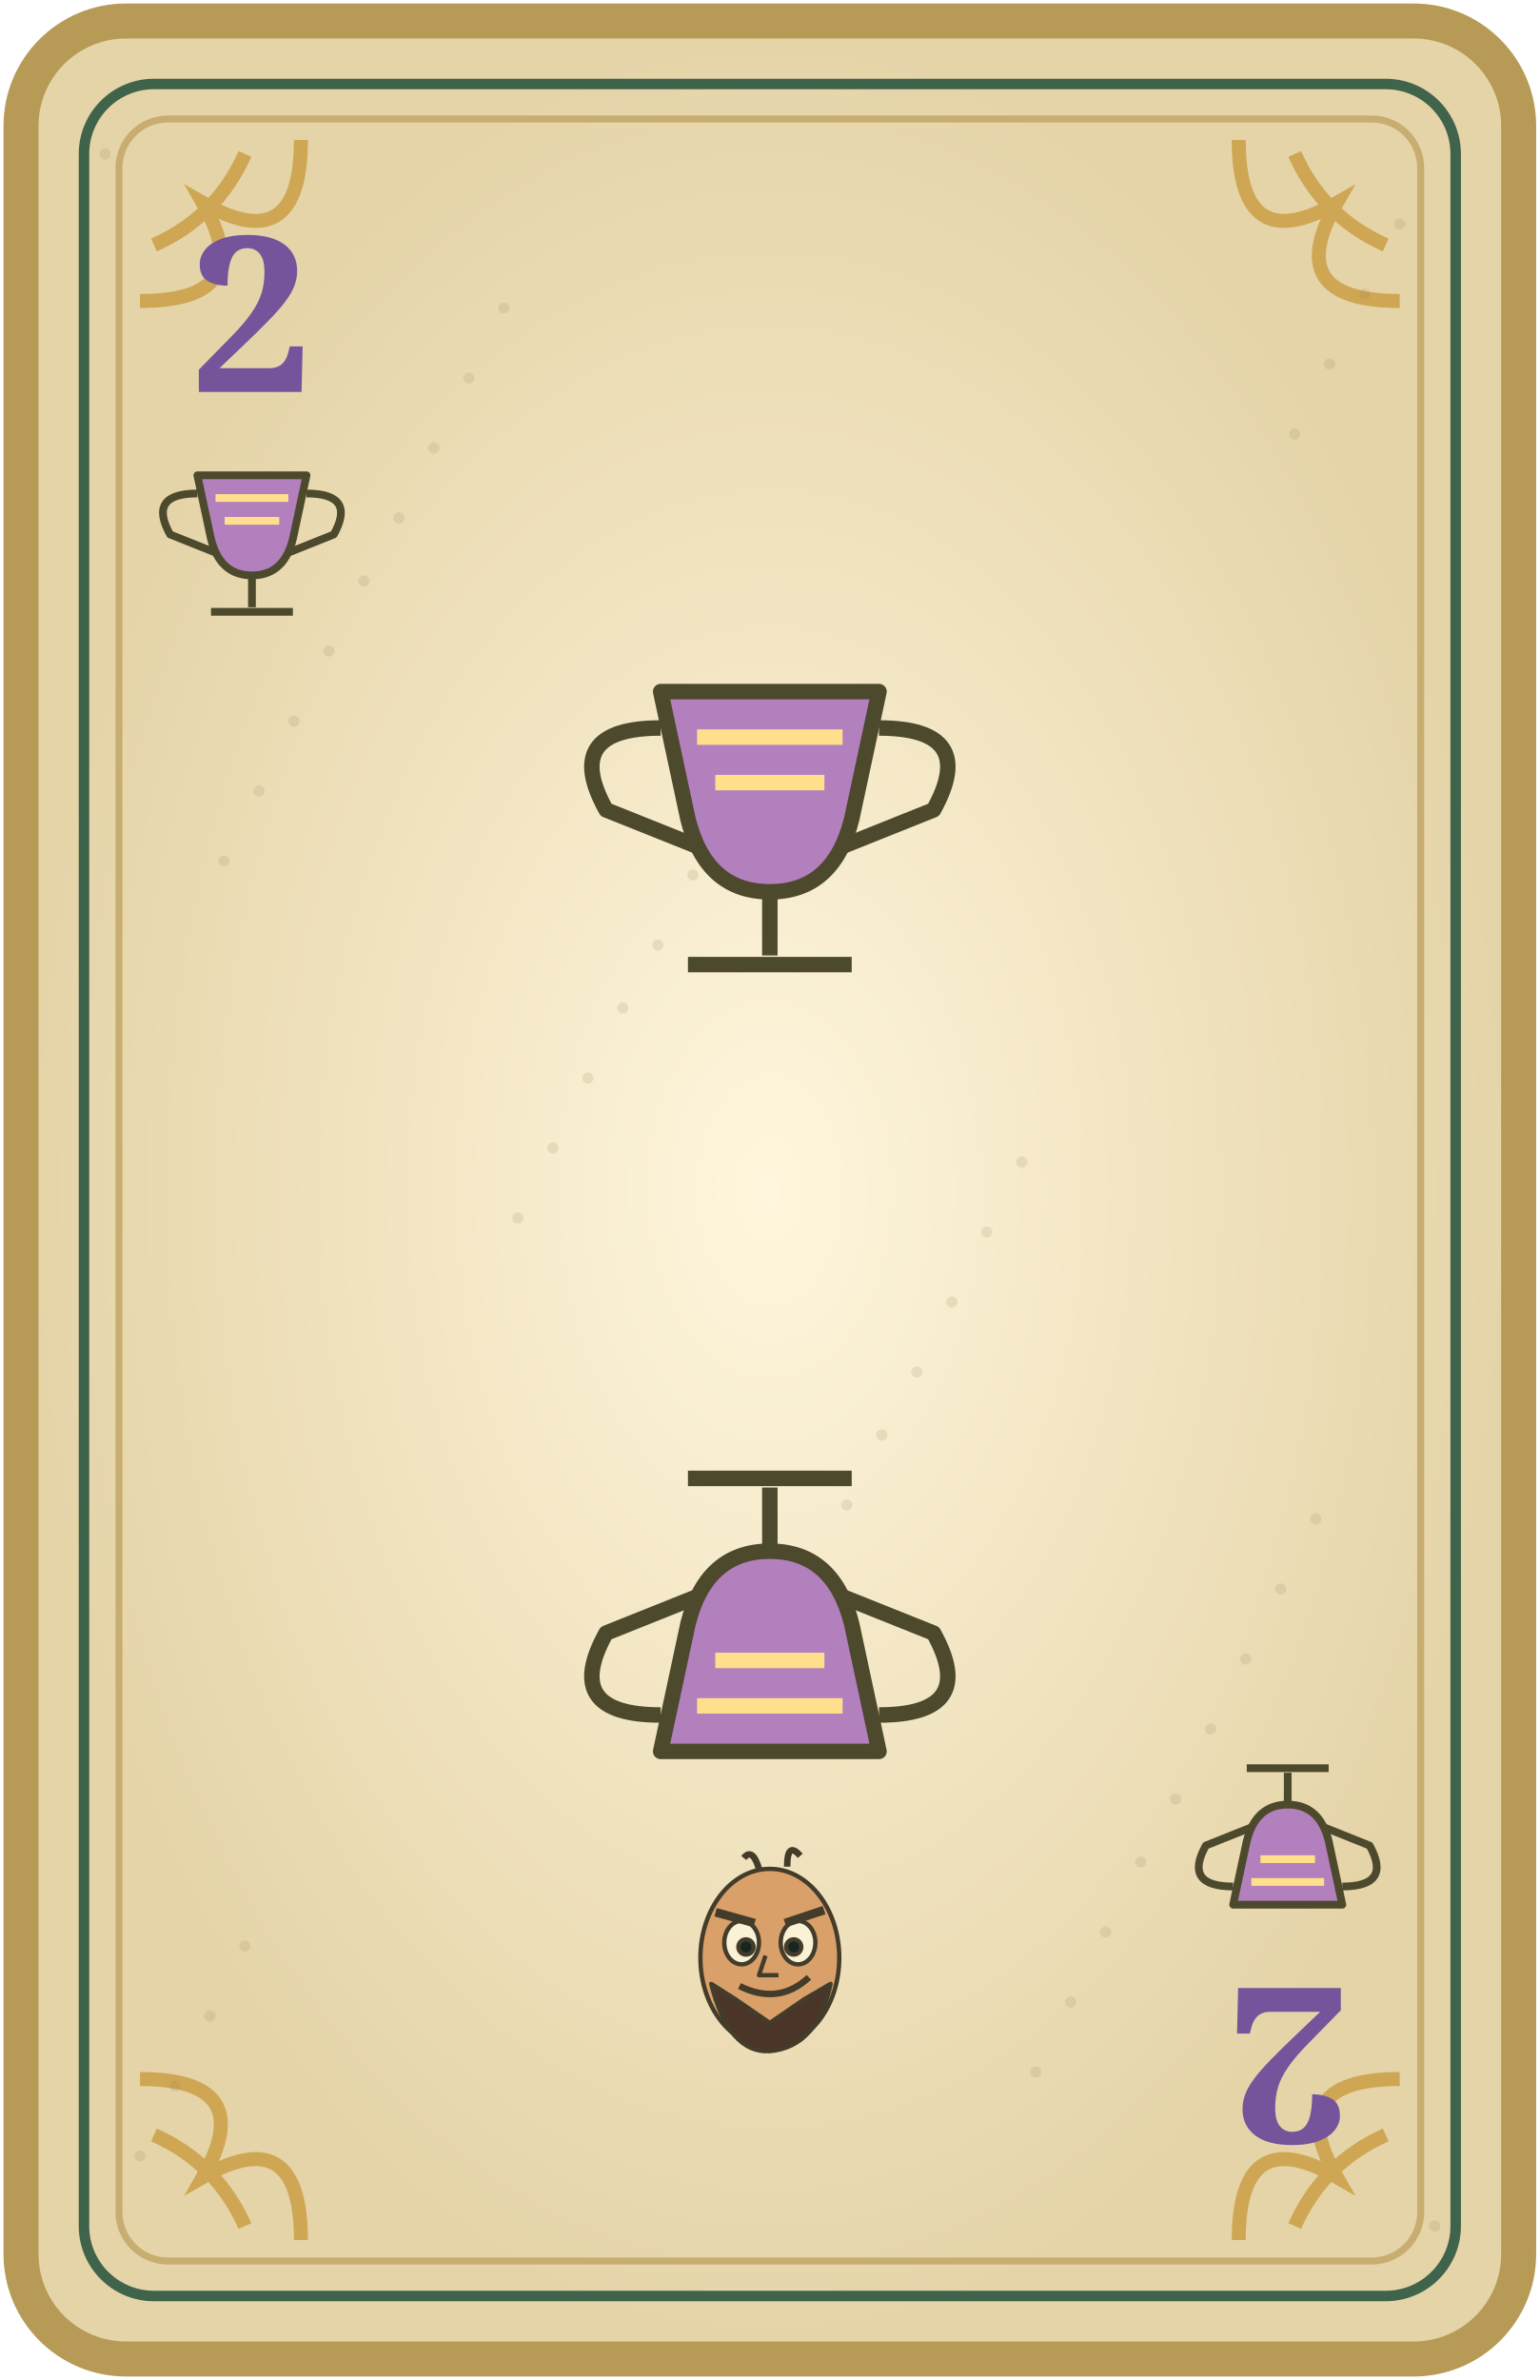
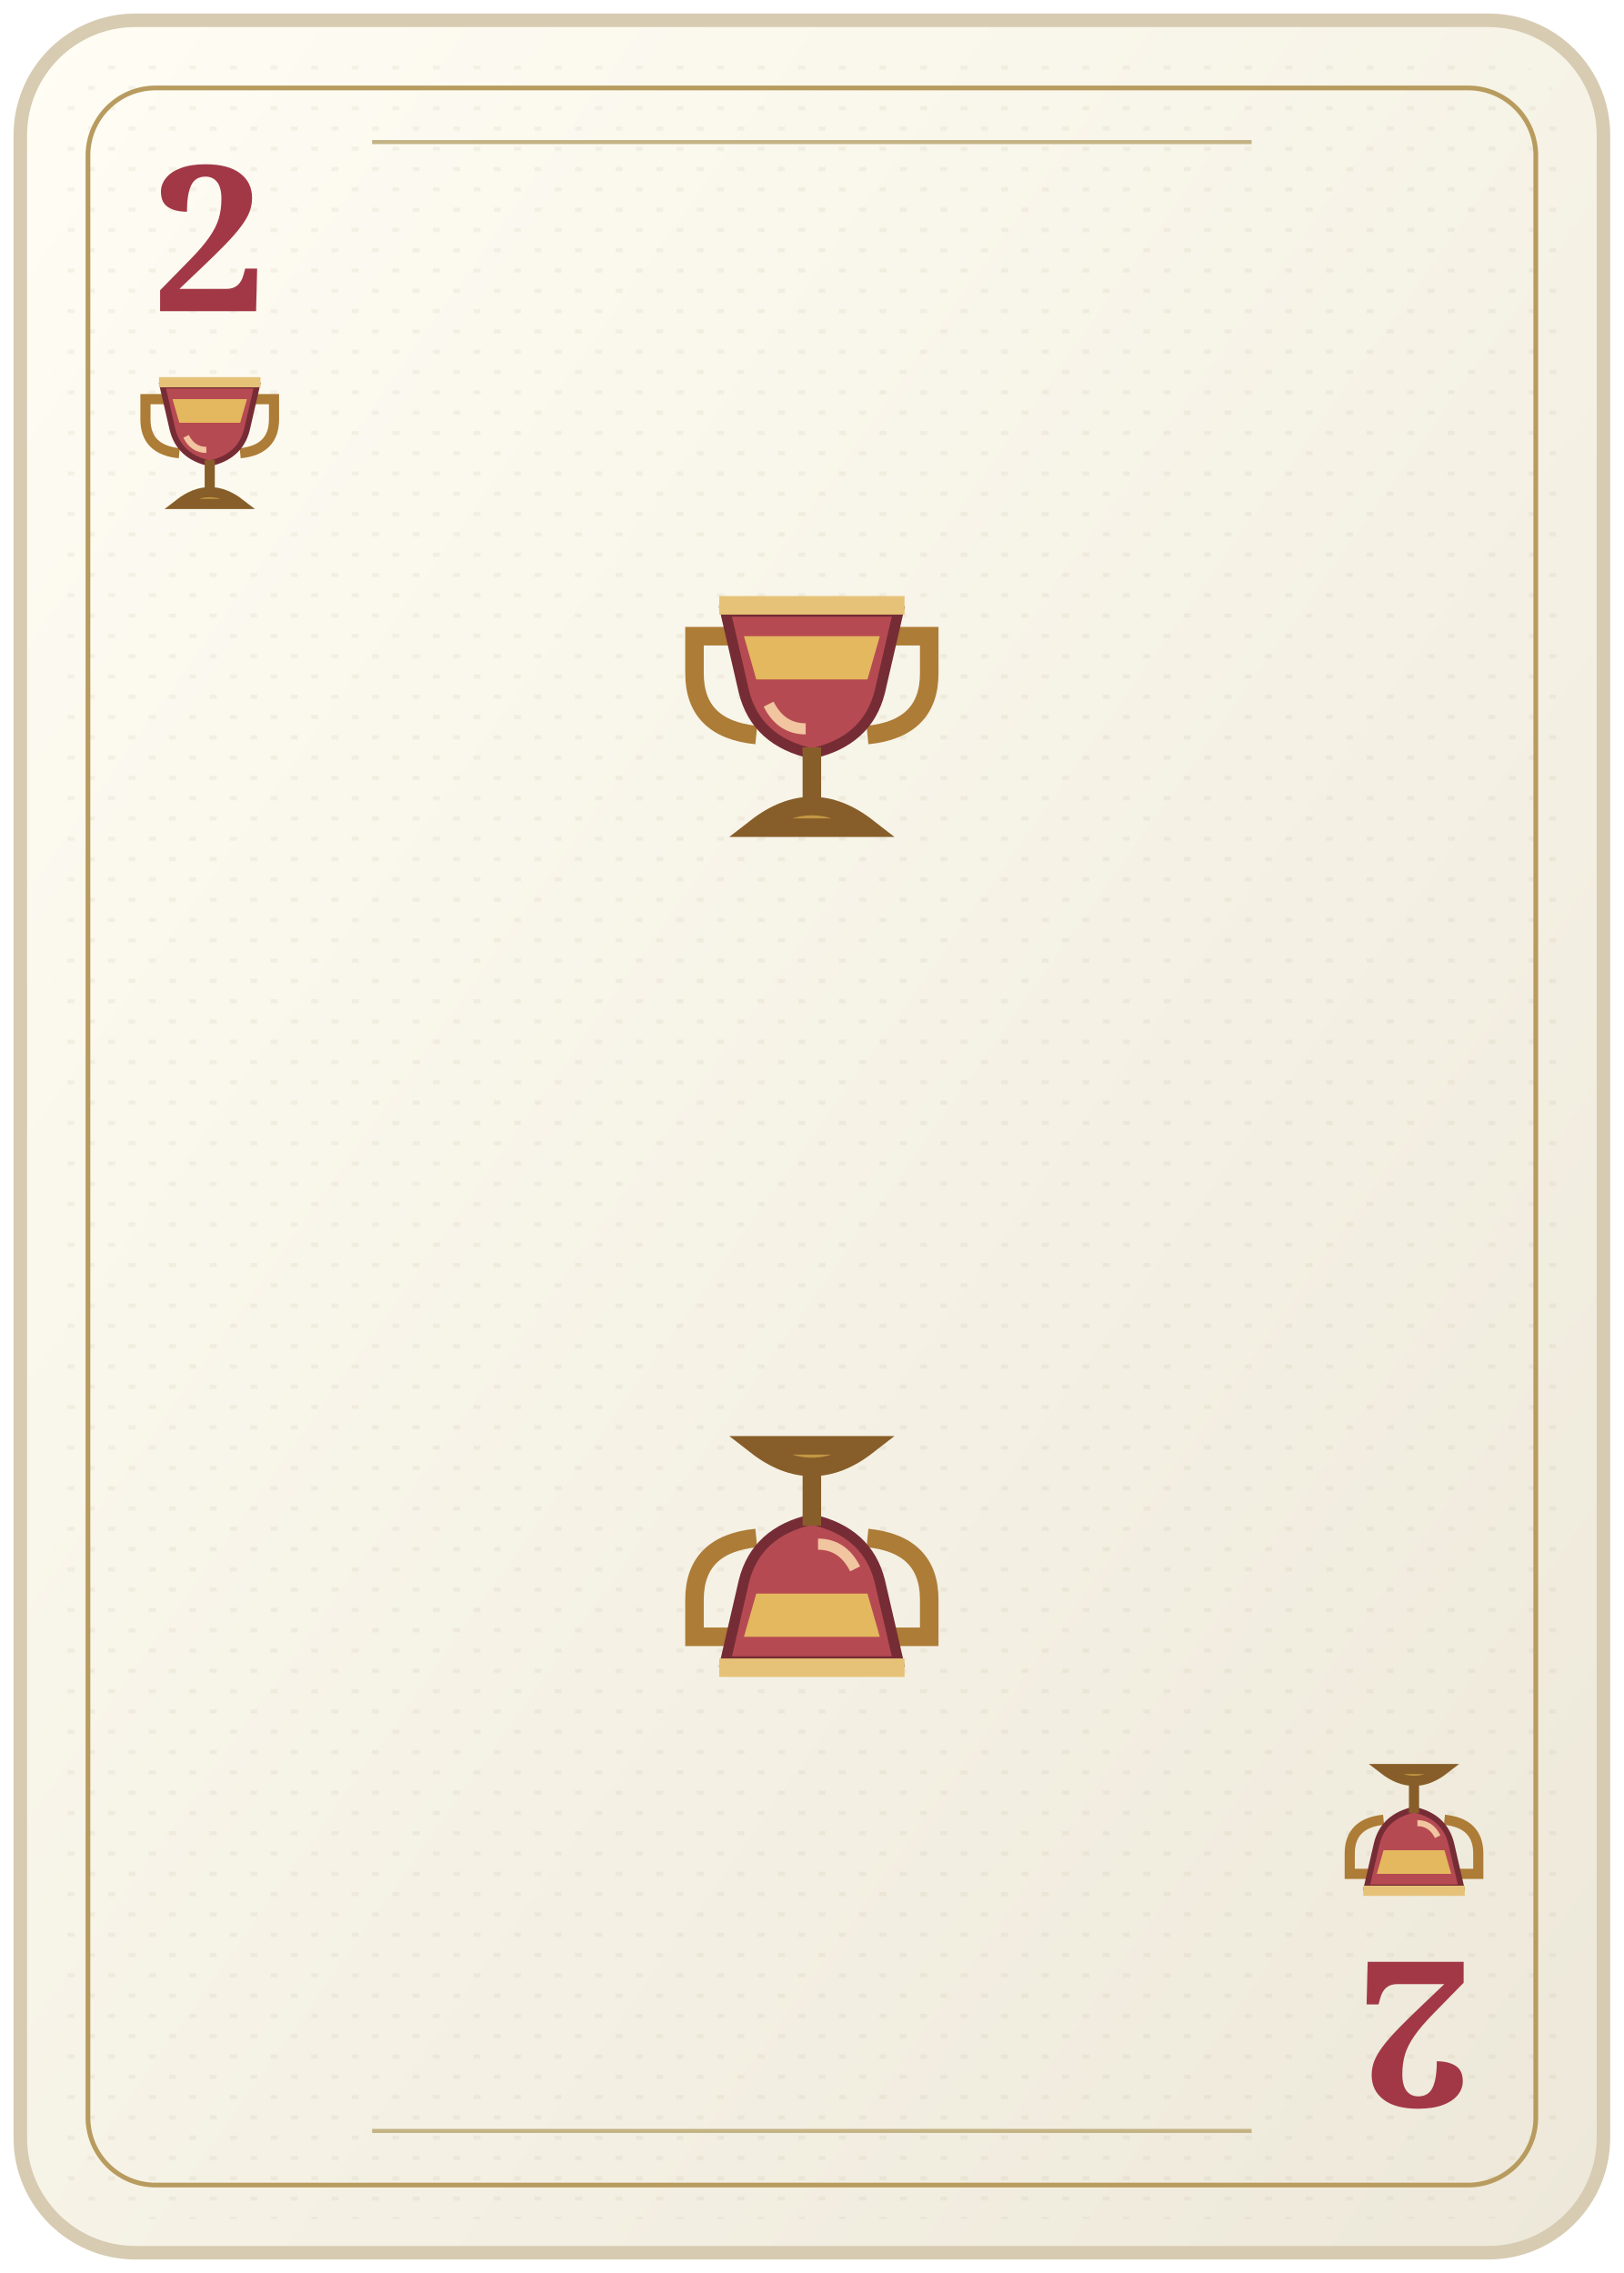
- <svg xmlns="http://www.w3.org/2000/svg" width="220" height="340" viewBox="0 0 220 340">
+ <svg xmlns="http://www.w3.org/2000/svg" width="240" height="336" viewBox="0 0 240 336">
  <defs>
-     <radialGradient id="paper">
-       <stop stop-color="#fff6dd" />
-       <stop offset="1" stop-color="#e5d4a8" />
-     </radialGradient>
-     <radialGradient id="felt">
-       <stop stop-color="#175a46" />
-       <stop offset="1" stop-color="#092f28" />
-     </radialGradient>
+     <linearGradient id="paper" x2="1" y2="1">
+       <stop stop-color="#fffdf4" />
+       <stop offset="1" stop-color="#ede8d9" />
+     </linearGradient>
+     <linearGradient id="foil" x2="1" y2="1">
+       <stop stop-color="#e6ce8b" />
+       <stop offset=".5" stop-color="#b89b5e" />
+       <stop offset="1" stop-color="#dfc583" />
+     </linearGradient>
+     <pattern id="grain" width="6" height="6" patternUnits="userSpaceOnUse">
+       <path d="M1 1h1M4 4h1" stroke="#a89570" opacity=".10" stroke-width=".6" />
+     </pattern>
+     <clipPath id="portrait">
+       <rect x="49" y="66" width="142" height="204" rx="30" />
+     </clipPath>
  </defs>
-   <rect x="3" y="3" width="214" height="334" rx="15" fill="url(#paper)" stroke="#b69a56" stroke-width="5" />
-   <rect x="12" y="12" width="196" height="316" rx="10" fill="none" stroke="#40634b" stroke-width="1.5" />
-   <rect x="17" y="17" width="186" height="306" rx="7" fill="none" stroke="#c8ad71" />
-   <path d="M0 23Q17 23 9 9Q23 17 23 0M2 15Q11 11 15 2" transform="translate(20 20) rotate(0)" fill="none" stroke="#cfa653" stroke-width="2" />
-   <path d="M0 23Q17 23 9 9Q23 17 23 0M2 15Q11 11 15 2" transform="translate(200 320) rotate(180)" fill="none" stroke="#cfa653" stroke-width="2" />
-   <path d="M0 23Q17 23 9 9Q23 17 23 0M2 15Q11 11 15 2" transform="translate(200 20) rotate(90)" fill="none" stroke="#cfa653" stroke-width="2" />
-   <path d="M0 23Q17 23 9 9Q23 17 23 0M2 15Q11 11 15 2" transform="translate(20 320) rotate(270)" fill="none" stroke="#cfa653" stroke-width="2" />
-   <circle cx="15" cy="22" r=".8" fill="#927951" opacity=".16" />
-   <circle cx="205" cy="318" r=".8" fill="#927951" opacity=".16" />
-   <circle cx="52" cy="83" r=".8" fill="#927951" opacity=".16" />
-   <circle cx="168" cy="257" r=".8" fill="#927951" opacity=".16" />
-   <circle cx="89" cy="144" r=".8" fill="#927951" opacity=".16" />
-   <circle cx="131" cy="196" r=".8" fill="#927951" opacity=".16" />
-   <circle cx="126" cy="205" r=".8" fill="#927951" opacity=".16" />
-   <circle cx="94" cy="135" r=".8" fill="#927951" opacity=".16" />
-   <circle cx="163" cy="266" r=".8" fill="#927951" opacity=".16" />
-   <circle cx="57" cy="74" r=".8" fill="#927951" opacity=".16" />
-   <circle cx="200" cy="32" r=".8" fill="#927951" opacity=".16" />
-   <circle cx="20" cy="308" r=".8" fill="#927951" opacity=".16" />
-   <circle cx="47" cy="93" r=".8" fill="#927951" opacity=".16" />
-   <circle cx="173" cy="247" r=".8" fill="#927951" opacity=".16" />
-   <circle cx="84" cy="154" r=".8" fill="#927951" opacity=".16" />
-   <circle cx="136" cy="186" r=".8" fill="#927951" opacity=".16" />
-   <circle cx="121" cy="215" r=".8" fill="#927951" opacity=".16" />
-   <circle cx="99" cy="125" r=".8" fill="#927951" opacity=".16" />
-   <circle cx="158" cy="276" r=".8" fill="#927951" opacity=".16" />
-   <circle cx="62" cy="64" r=".8" fill="#927951" opacity=".16" />
-   <circle cx="195" cy="42" r=".8" fill="#927951" opacity=".16" />
-   <circle cx="25" cy="298" r=".8" fill="#927951" opacity=".16" />
-   <circle cx="42" cy="103" r=".8" fill="#927951" opacity=".16" />
-   <circle cx="178" cy="237" r=".8" fill="#927951" opacity=".16" />
-   <circle cx="79" cy="164" r=".8" fill="#927951" opacity=".16" />
-   <circle cx="141" cy="176" r=".8" fill="#927951" opacity=".16" />
-   <circle cx="116" cy="225" r=".8" fill="#927951" opacity=".16" />
-   <circle cx="104" cy="115" r=".8" fill="#927951" opacity=".16" />
-   <circle cx="153" cy="286" r=".8" fill="#927951" opacity=".16" />
-   <circle cx="67" cy="54" r=".8" fill="#927951" opacity=".16" />
-   <circle cx="190" cy="52" r=".8" fill="#927951" opacity=".16" />
-   <circle cx="30" cy="288" r=".8" fill="#927951" opacity=".16" />
-   <circle cx="37" cy="113" r=".8" fill="#927951" opacity=".16" />
-   <circle cx="183" cy="227" r=".8" fill="#927951" opacity=".16" />
-   <circle cx="74" cy="174" r=".8" fill="#927951" opacity=".16" />
-   <circle cx="146" cy="166" r=".8" fill="#927951" opacity=".16" />
-   <circle cx="111" cy="235" r=".8" fill="#927951" opacity=".16" />
-   <circle cx="109" cy="105" r=".8" fill="#927951" opacity=".16" />
-   <circle cx="148" cy="296" r=".8" fill="#927951" opacity=".16" />
-   <circle cx="72" cy="44" r=".8" fill="#927951" opacity=".16" />
-   <circle cx="185" cy="62" r=".8" fill="#927951" opacity=".16" />
-   <circle cx="35" cy="278" r=".8" fill="#927951" opacity=".16" />
-   <circle cx="32" cy="123" r=".8" fill="#927951" opacity=".16" />
-   <circle cx="188" cy="217" r=".8" fill="#927951" opacity=".16" />
-   <g fill="#76549c" font-family="Georgia,serif" font-weight="bold" text-anchor="middle">
-     <text x="36" y="56" font-size="31">2</text>
-     <g transform="translate(36 77) rotate(0) scale(0.65)" stroke="#4c492d" stroke-width="1.7" stroke-linejoin="round">
-       <path d="M-12-14H12L9 0Q7 8 0 8Q-7 8-9 0Z" fill="#b280bc" />
-       <path d="M-12-10Q-23-10-18-1L-8 3M12-10Q23-10 18-1L8 3" fill="none" />
-       <path d="M0 8V15M-9 16H9" />
-       <path d="M-8-9H8M-6-4H6" stroke="#ffdf8c" />
-     </g>
-     <g transform="rotate(180 110 170)">
-       <text x="36" y="56" font-size="31">2</text>
-       <g transform="translate(36 77) rotate(0) scale(0.65)" stroke="#4c492d" stroke-width="1.7" stroke-linejoin="round">
-         <path d="M-12-14H12L9 0Q7 8 0 8Q-7 8-9 0Z" fill="#b280bc" />
-         <path d="M-12-10Q-23-10-18-1L-8 3M12-10Q23-10 18-1L8 3" fill="none" />
-         <path d="M0 8V15M-9 16H9" />
-         <path d="M-8-9H8M-6-4H6" stroke="#ffdf8c" />
-       </g>
+   <rect x="3" y="3" width="234" height="330" rx="17" fill="url(#paper)" stroke="#d7cbb1" stroke-width="2" />
+   <rect x="8" y="8" width="224" height="320" rx="13" fill="url(#grain)" />
+   <rect x="13" y="13" width="214" height="310" rx="10" fill="none" stroke="#b89b5e" stroke-width=".7" />
+   <path d="M55 21H185M55 315H185" stroke="#c4b385" stroke-width=".6" />
+   <text x="31" y="46" fill="#a23846" text-anchor="middle" font-family="Georgia,serif" font-size="30" font-weight="bold">2</text>
+   <g data-suit="COPPE" transform="translate(31 65) rotate(0) scale(0.5)">
+     <path d="M-13-12H-19V-6Q-19 3-9 4M13-12H19V-6Q19 3 9 4" fill="none" stroke="#ad7c36" stroke-width="3" />
+     <path d="M-14-16H14L11-3Q9 5 0 7Q-9 5-11-3Z" fill="#b64a52" stroke="#762c35" stroke-width="1.7" />
+     <path d="M-11-12H11L9-5H-9Z" fill="#e4b85f" />
+     <path d="M0 6V16M-9 19Q0 12 9 19Z" fill="#c39743" stroke="#875e29" stroke-width="3" />
+     <path d="M-15-17H15" stroke="#e6c278" stroke-width="3" />
+     <path d="M-7-1Q-5 3-1 3" fill="none" stroke="#f1c5a0" stroke-width="1.8" />
+   </g>
+   <g transform="rotate(180 120 168)">
+     <text x="31" y="46" fill="#a23846" text-anchor="middle" font-family="Georgia,serif" font-size="30" font-weight="bold">2</text>
+     <g data-suit="COPPE" transform="translate(31 65) rotate(0) scale(0.5)">
+       <path d="M-13-12H-19V-6Q-19 3-9 4M13-12H19V-6Q19 3 9 4" fill="none" stroke="#ad7c36" stroke-width="3" />
+       <path d="M-14-16H14L11-3Q9 5 0 7Q-9 5-11-3Z" fill="#b64a52" stroke="#762c35" stroke-width="1.7" />
+       <path d="M-11-12H11L9-5H-9Z" fill="#e4b85f" />
+       <path d="M0 6V16M-9 19Q0 12 9 19Z" fill="#c39743" stroke="#875e29" stroke-width="3" />
+       <path d="M-15-17H15" stroke="#e6c278" stroke-width="3" />
+       <path d="M-7-1Q-5 3-1 3" fill="none" stroke="#f1c5a0" stroke-width="1.8" />
    </g>
  </g>
-   <g transform="translate(110 117) rotate(0) scale(1.3)" stroke="#4c492d" stroke-width="1.7" stroke-linejoin="round">
-     <path d="M-12-14H12L9 0Q7 8 0 8Q-7 8-9 0Z" fill="#b280bc" />
-     <path d="M-12-10Q-23-10-18-1L-8 3M12-10Q23-10 18-1L8 3" fill="none" />
-     <path d="M0 8V15M-9 16H9" />
-     <path d="M-8-9H8M-6-4H6" stroke="#ffdf8c" />
+   <g data-suit="COPPE" transform="translate(120 105) rotate(0) scale(0.9130435)">
+     <path d="M-13-12H-19V-6Q-19 3-9 4M13-12H19V-6Q19 3 9 4" fill="none" stroke="#ad7c36" stroke-width="3" />
+     <path d="M-14-16H14L11-3Q9 5 0 7Q-9 5-11-3Z" fill="#b64a52" stroke="#762c35" stroke-width="1.7" />
+     <path d="M-11-12H11L9-5H-9Z" fill="#e4b85f" />
+     <path d="M0 6V16M-9 19Q0 12 9 19Z" fill="#c39743" stroke="#875e29" stroke-width="3" />
+     <path d="M-15-17H15" stroke="#e6c278" stroke-width="3" />
+     <path d="M-7-1Q-5 3-1 3" fill="none" stroke="#f1c5a0" stroke-width="1.8" />
  </g>
-   <g transform="translate(110 232) rotate(180) scale(1.3)" stroke="#4c492d" stroke-width="1.7" stroke-linejoin="round">
-     <path d="M-12-14H12L9 0Q7 8 0 8Q-7 8-9 0Z" fill="#b280bc" />
-     <path d="M-12-10Q-23-10-18-1L-8 3M12-10Q23-10 18-1L8 3" fill="none" />
-     <path d="M0 8V15M-9 16H9" />
-     <path d="M-8-9H8M-6-4H6" stroke="#ffdf8c" />
-   </g>
-   <g transform="translate(110 280) scale(0.31)" stroke="#443c2a" stroke-width="2" stroke-linejoin="round">
-     <ellipse cy="-1" rx="32" ry="41" fill="#d9a06a" />
-     <path d="M-5-42Q-8-52-12-47M8-43Q8-55 14-48" fill="none" stroke-width="3" />
-     <ellipse cx="-13" cy="-8" rx="8" ry="10" fill="#f9f2d6" />
-     <ellipse cx="13" cy="-8" rx="8" ry="10" fill="#f9f2d6" />
-     <circle cx="-11" cy="-6" r="3.5" fill="#172620" />
-     <circle cx="11" cy="-6" r="3.5" fill="#172620" />
-     <path d="M-25-22 -7-17M7-17 25-23" stroke-width="4" />
-     <path d="M-2-2 -5 7 4 7" fill="none" />
-     <path d="M-27 11Q-19 43 0 42Q22 40 28 11L16 18 0 29 -16 18Z" fill="#4a3528" />
-     <path d="M-14 12Q4 21 18 8" fill="none" stroke-width="3" />
+   <g data-suit="COPPE" transform="translate(120 231) rotate(180) scale(0.9130435)">
+     <path d="M-13-12H-19V-6Q-19 3-9 4M13-12H19V-6Q19 3 9 4" fill="none" stroke="#ad7c36" stroke-width="3" />
+     <path d="M-14-16H14L11-3Q9 5 0 7Q-9 5-11-3Z" fill="#b64a52" stroke="#762c35" stroke-width="1.7" />
+     <path d="M-11-12H11L9-5H-9Z" fill="#e4b85f" />
+     <path d="M0 6V16M-9 19Q0 12 9 19Z" fill="#c39743" stroke="#875e29" stroke-width="3" />
+     <path d="M-15-17H15" stroke="#e6c278" stroke-width="3" />
+     <path d="M-7-1Q-5 3-1 3" fill="none" stroke="#f1c5a0" stroke-width="1.8" />
  </g>
</svg>
